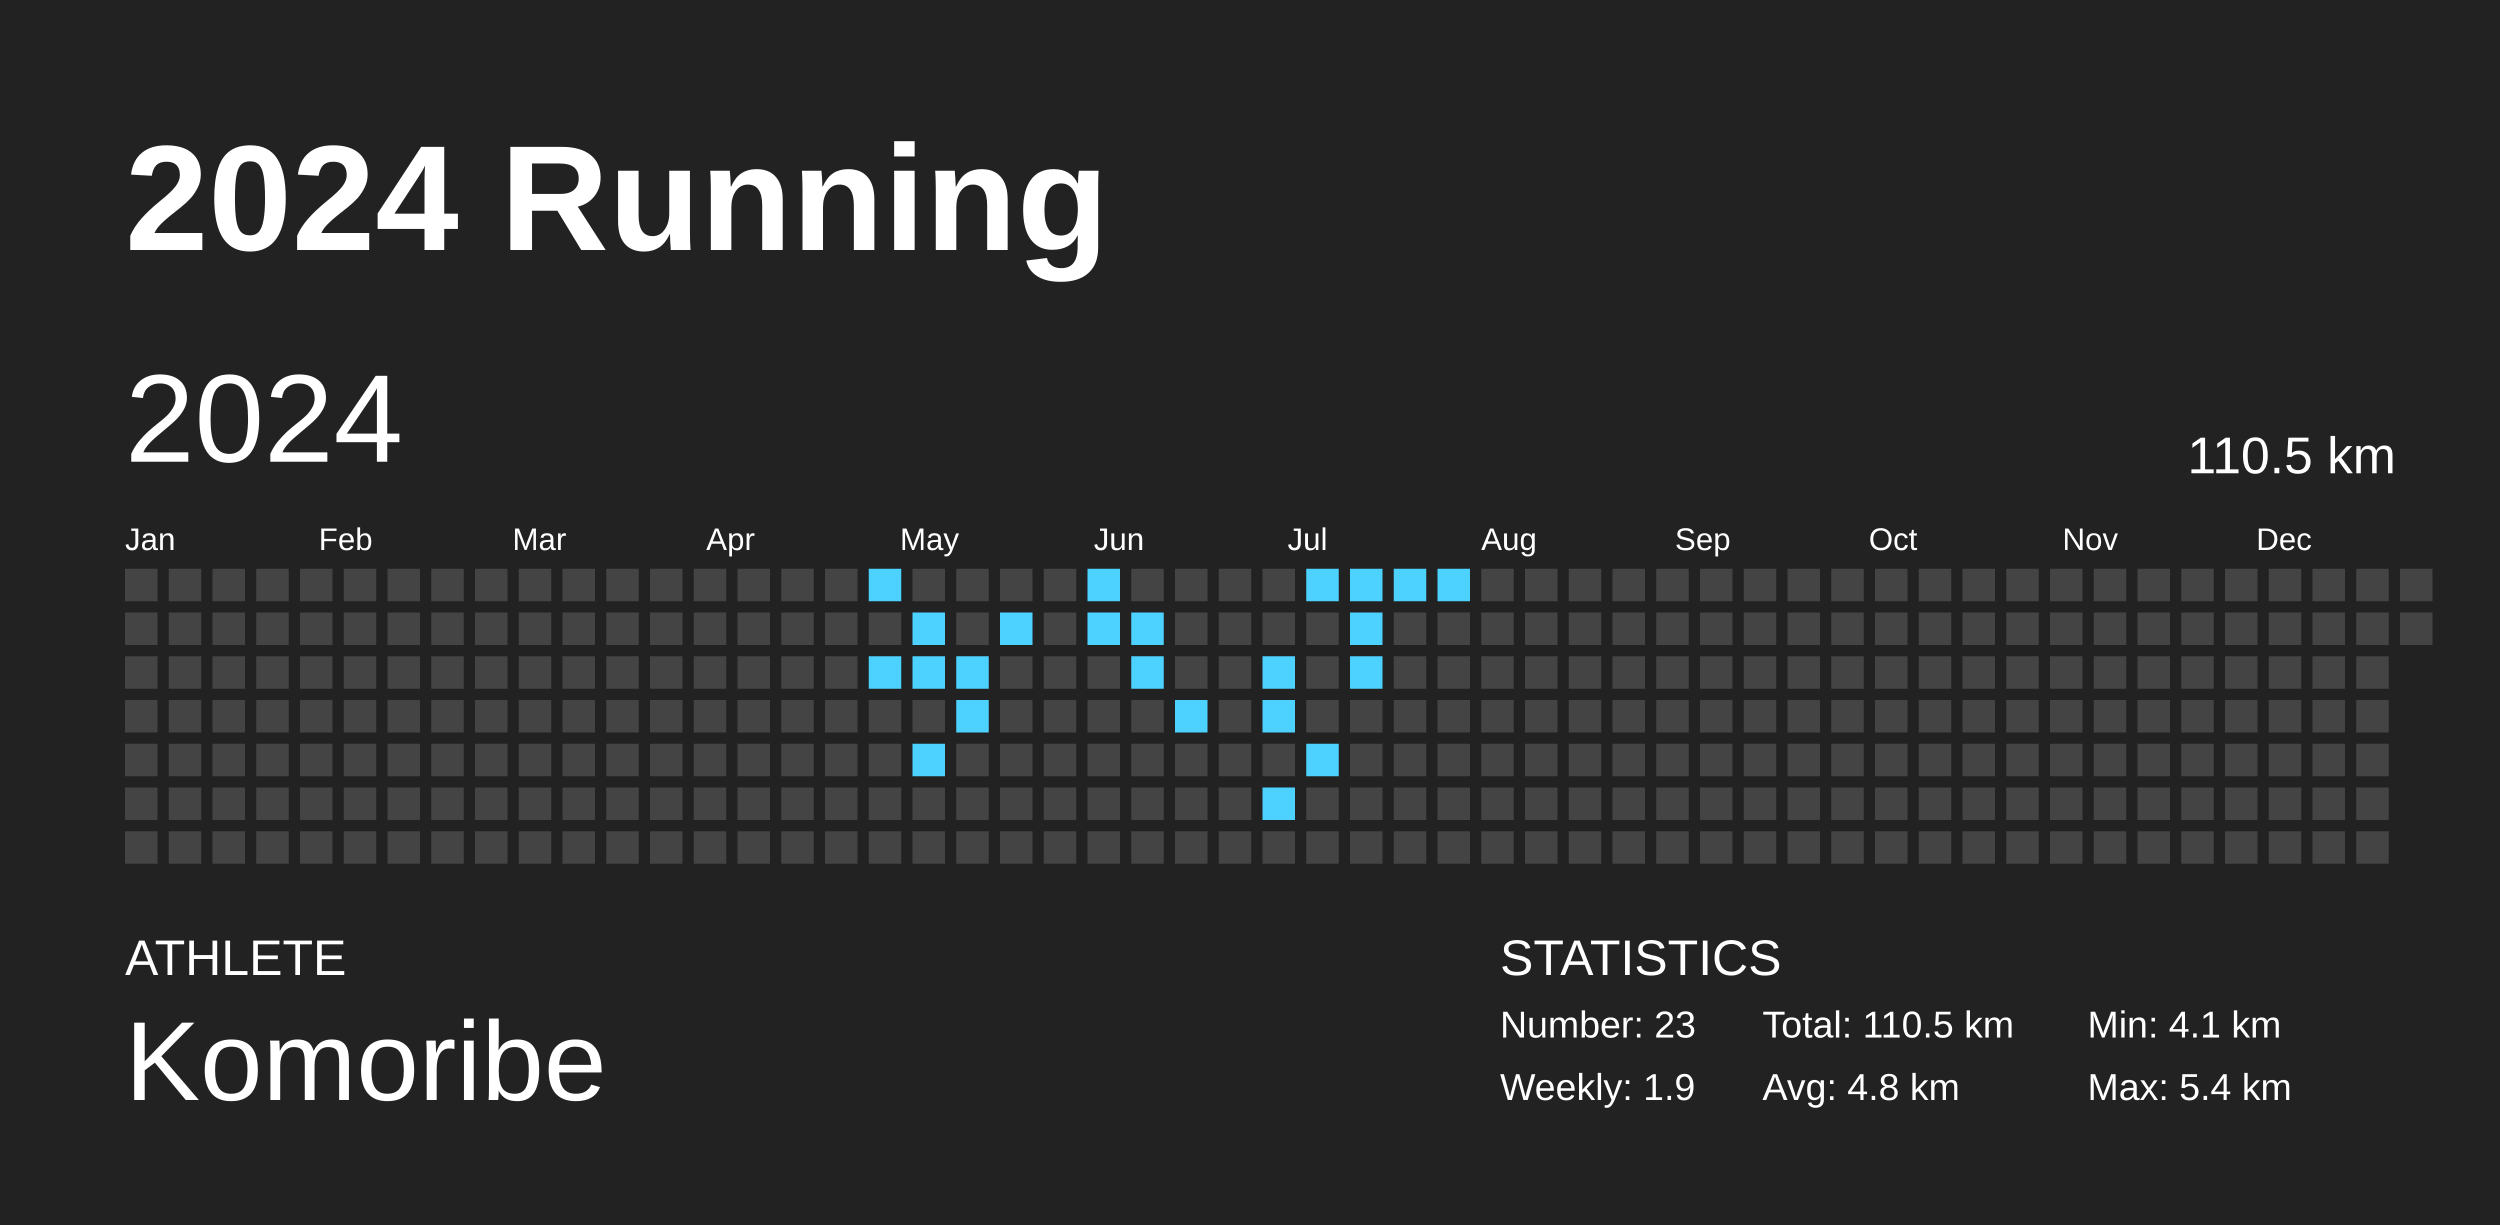
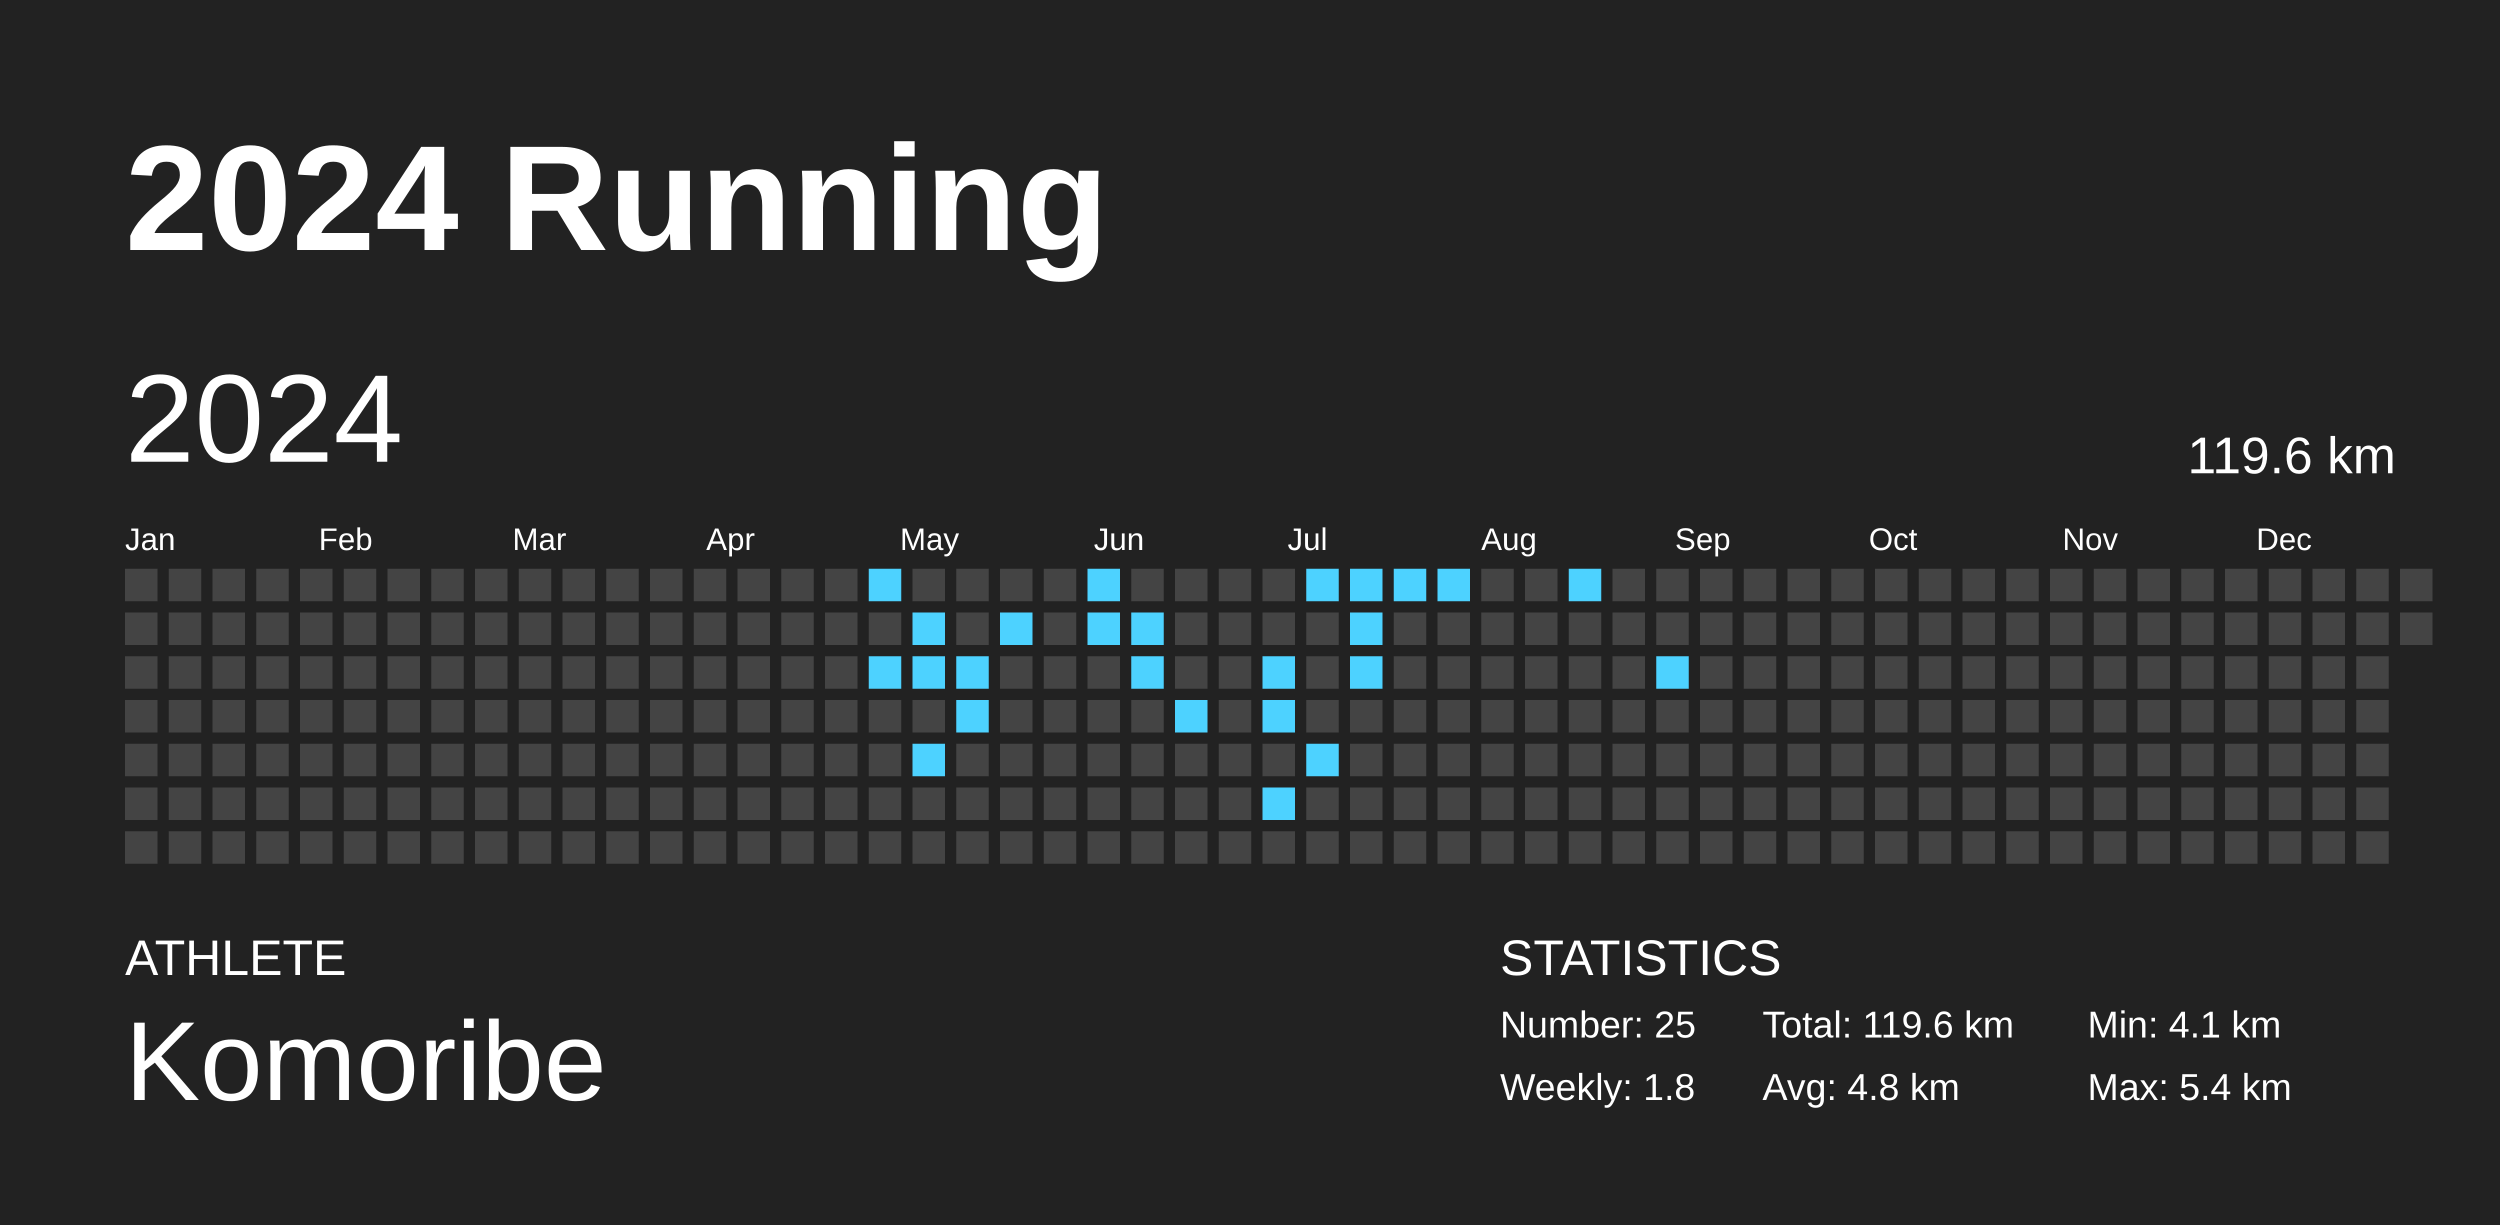
<svg xmlns="http://www.w3.org/2000/svg" baseProfile="full" height="98mm" version="1.1" viewBox="0,0,200,98" width="200mm">
  <defs />
  <rect fill="#222222" height="98" width="200" x="0" y="0" />
  <text fill="#FFFFFF" style="font-size:12px; font-family:Arial; font-weight:bold;" x="10" y="20">2024 Running</text>
  <text fill="#FFFFFF" style="font-size:4px; font-family:Arial" x="10" y="78">ATHLETE</text>
  <text fill="#FFFFFF" style="font-size:9px; font-family:Arial" x="10" y="88">Komoribe</text>
  <text fill="#FFFFFF" style="font-size:4px; font-family:Arial" x="120" y="78">STATISTICS</text>
-   <text fill="#FFFFFF" style="font-size:3px; font-family:Arial" x="120" y="83">Number: 23</text>
-   <text fill="#FFFFFF" style="font-size:3px; font-family:Arial" x="120" y="88">Weekly: 1.9</text>
-   <text fill="#FFFFFF" style="font-size:3px; font-family:Arial" x="141" y="83">Total: 110.5 km</text>
+   <text fill="#FFFFFF" style="font-size:3px; font-family:Arial" x="120" y="83">Number: 25</text>
+   <text fill="#FFFFFF" style="font-size:3px; font-family:Arial" x="120" y="88">Weekly: 1.8</text>
+   <text fill="#FFFFFF" style="font-size:3px; font-family:Arial" x="141" y="83">Total: 119.6 km</text>
  <text fill="#FFFFFF" style="font-size:3px; font-family:Arial" x="141" y="88">Avg: 4.8 km</text>
  <text fill="#FFFFFF" style="font-size:3px; font-family:Arial" x="167" y="83">Min: 4.1 km</text>
  <text fill="#FFFFFF" style="font-size:3px; font-family:Arial" x="167" y="88">Max: 5.4 km</text>
  <text dominant-baseline="hanging" fill="#FFFFFF" style="font-size:10.0px; font-family:Arial;" x="10" y="30">2024</text>
-   <text dominant-baseline="hanging" fill="#FFFFFF" style="font-size:4.125px; font-family:Arial;" x="175" y="35">110.5 km</text>
+   <text dominant-baseline="hanging" fill="#FFFFFF" style="font-size:4.125px; font-family:Arial;" x="175" y="35">119.6 km</text>
  <text fill="#FFFFFF" style="font-size:2.5px; font-family:Arial" x="10.0" y="44">Jan</text>
  <text fill="#FFFFFF" style="font-size:2.5px; font-family:Arial" x="25.5" y="44">Feb</text>
  <text fill="#FFFFFF" style="font-size:2.5px; font-family:Arial" x="41.0" y="44">Mar</text>
  <text fill="#FFFFFF" style="font-size:2.5px; font-family:Arial" x="56.5" y="44">Apr</text>
  <text fill="#FFFFFF" style="font-size:2.5px; font-family:Arial" x="72.0" y="44">May</text>
  <text fill="#FFFFFF" style="font-size:2.5px; font-family:Arial" x="87.5" y="44">Jun</text>
  <text fill="#FFFFFF" style="font-size:2.5px; font-family:Arial" x="103.0" y="44">Jul</text>
  <text fill="#FFFFFF" style="font-size:2.5px; font-family:Arial" x="118.5" y="44">Aug</text>
  <text fill="#FFFFFF" style="font-size:2.5px; font-family:Arial" x="134.0" y="44">Sep</text>
  <text fill="#FFFFFF" style="font-size:2.5px; font-family:Arial" x="149.5" y="44">Oct</text>
  <text fill="#FFFFFF" style="font-size:2.5px; font-family:Arial" x="165.0" y="44">Nov</text>
  <text fill="#FFFFFF" style="font-size:2.5px; font-family:Arial" x="180.5" y="44">Dec</text>
  <rect fill="#444444" height="2.6" width="2.6" x="10.0" y="45.5" />
  <rect fill="#444444" height="2.6" width="2.6" x="10.0" y="49.0" />
  <rect fill="#444444" height="2.6" width="2.6" x="10.0" y="52.5" />
  <rect fill="#444444" height="2.6" width="2.6" x="10.0" y="56.0" />
  <rect fill="#444444" height="2.6" width="2.6" x="10.0" y="59.5" />
  <rect fill="#444444" height="2.6" width="2.6" x="10.0" y="63.0" />
  <rect fill="#444444" height="2.6" width="2.6" x="10.0" y="66.5" />
  <rect fill="#444444" height="2.6" width="2.6" x="13.5" y="45.5" />
  <rect fill="#444444" height="2.6" width="2.6" x="13.5" y="49.0" />
  <rect fill="#444444" height="2.6" width="2.6" x="13.5" y="52.5" />
  <rect fill="#444444" height="2.6" width="2.6" x="13.5" y="56.0" />
  <rect fill="#444444" height="2.6" width="2.6" x="13.5" y="59.5" />
  <rect fill="#444444" height="2.6" width="2.6" x="13.5" y="63.0" />
  <rect fill="#444444" height="2.6" width="2.6" x="13.5" y="66.5" />
  <rect fill="#444444" height="2.6" width="2.6" x="17.0" y="45.5" />
  <rect fill="#444444" height="2.6" width="2.6" x="17.0" y="49.0" />
  <rect fill="#444444" height="2.6" width="2.6" x="17.0" y="52.5" />
  <rect fill="#444444" height="2.6" width="2.6" x="17.0" y="56.0" />
  <rect fill="#444444" height="2.6" width="2.6" x="17.0" y="59.5" />
  <rect fill="#444444" height="2.6" width="2.6" x="17.0" y="63.0" />
  <rect fill="#444444" height="2.6" width="2.6" x="17.0" y="66.5" />
  <rect fill="#444444" height="2.6" width="2.6" x="20.5" y="45.5" />
  <rect fill="#444444" height="2.6" width="2.6" x="20.5" y="49.0" />
  <rect fill="#444444" height="2.6" width="2.6" x="20.5" y="52.5" />
  <rect fill="#444444" height="2.6" width="2.6" x="20.5" y="56.0" />
  <rect fill="#444444" height="2.6" width="2.6" x="20.5" y="59.5" />
  <rect fill="#444444" height="2.6" width="2.6" x="20.5" y="63.0" />
  <rect fill="#444444" height="2.6" width="2.6" x="20.5" y="66.5" />
  <rect fill="#444444" height="2.6" width="2.6" x="24.0" y="45.5" />
  <rect fill="#444444" height="2.6" width="2.6" x="24.0" y="49.0" />
  <rect fill="#444444" height="2.6" width="2.6" x="24.0" y="52.5" />
  <rect fill="#444444" height="2.6" width="2.6" x="24.0" y="56.0" />
  <rect fill="#444444" height="2.6" width="2.6" x="24.0" y="59.5" />
  <rect fill="#444444" height="2.6" width="2.6" x="24.0" y="63.0" />
  <rect fill="#444444" height="2.6" width="2.6" x="24.0" y="66.5" />
  <rect fill="#444444" height="2.6" width="2.6" x="27.5" y="45.5" />
  <rect fill="#444444" height="2.6" width="2.6" x="27.5" y="49.0" />
  <rect fill="#444444" height="2.6" width="2.6" x="27.5" y="52.5" />
  <rect fill="#444444" height="2.6" width="2.6" x="27.5" y="56.0" />
  <rect fill="#444444" height="2.6" width="2.6" x="27.5" y="59.5" />
  <rect fill="#444444" height="2.6" width="2.6" x="27.5" y="63.0" />
  <rect fill="#444444" height="2.6" width="2.6" x="27.5" y="66.5" />
  <rect fill="#444444" height="2.6" width="2.6" x="31.0" y="45.5" />
  <rect fill="#444444" height="2.6" width="2.6" x="31.0" y="49.0" />
  <rect fill="#444444" height="2.6" width="2.6" x="31.0" y="52.5" />
  <rect fill="#444444" height="2.6" width="2.6" x="31.0" y="56.0" />
  <rect fill="#444444" height="2.6" width="2.6" x="31.0" y="59.5" />
  <rect fill="#444444" height="2.6" width="2.6" x="31.0" y="63.0" />
  <rect fill="#444444" height="2.6" width="2.6" x="31.0" y="66.5" />
  <rect fill="#444444" height="2.6" width="2.6" x="34.5" y="45.5" />
  <rect fill="#444444" height="2.6" width="2.6" x="34.5" y="49.0" />
  <rect fill="#444444" height="2.6" width="2.6" x="34.5" y="52.5" />
  <rect fill="#444444" height="2.6" width="2.6" x="34.5" y="56.0" />
  <rect fill="#444444" height="2.6" width="2.6" x="34.5" y="59.5" />
  <rect fill="#444444" height="2.6" width="2.6" x="34.5" y="63.0" />
  <rect fill="#444444" height="2.6" width="2.6" x="34.5" y="66.5" />
  <rect fill="#444444" height="2.6" width="2.6" x="38.0" y="45.5" />
  <rect fill="#444444" height="2.6" width="2.6" x="38.0" y="49.0" />
  <rect fill="#444444" height="2.6" width="2.6" x="38.0" y="52.5" />
  <rect fill="#444444" height="2.6" width="2.6" x="38.0" y="56.0" />
  <rect fill="#444444" height="2.6" width="2.6" x="38.0" y="59.5" />
  <rect fill="#444444" height="2.6" width="2.6" x="38.0" y="63.0" />
  <rect fill="#444444" height="2.6" width="2.6" x="38.0" y="66.5" />
  <rect fill="#444444" height="2.6" width="2.6" x="41.5" y="45.5" />
  <rect fill="#444444" height="2.6" width="2.6" x="41.5" y="49.0" />
  <rect fill="#444444" height="2.6" width="2.6" x="41.5" y="52.5" />
  <rect fill="#444444" height="2.6" width="2.6" x="41.5" y="56.0" />
  <rect fill="#444444" height="2.6" width="2.6" x="41.5" y="59.5" />
  <rect fill="#444444" height="2.6" width="2.6" x="41.5" y="63.0" />
  <rect fill="#444444" height="2.6" width="2.6" x="41.5" y="66.5" />
  <rect fill="#444444" height="2.6" width="2.6" x="45.0" y="45.5" />
  <rect fill="#444444" height="2.6" width="2.6" x="45.0" y="49.0" />
  <rect fill="#444444" height="2.6" width="2.6" x="45.0" y="52.5" />
  <rect fill="#444444" height="2.6" width="2.6" x="45.0" y="56.0" />
  <rect fill="#444444" height="2.6" width="2.6" x="45.0" y="59.5" />
  <rect fill="#444444" height="2.6" width="2.6" x="45.0" y="63.0" />
  <rect fill="#444444" height="2.6" width="2.6" x="45.0" y="66.5" />
  <rect fill="#444444" height="2.6" width="2.6" x="48.5" y="45.5" />
  <rect fill="#444444" height="2.6" width="2.6" x="48.5" y="49.0" />
  <rect fill="#444444" height="2.6" width="2.6" x="48.5" y="52.5" />
  <rect fill="#444444" height="2.6" width="2.6" x="48.5" y="56.0" />
  <rect fill="#444444" height="2.6" width="2.6" x="48.5" y="59.5" />
  <rect fill="#444444" height="2.6" width="2.6" x="48.5" y="63.0" />
  <rect fill="#444444" height="2.6" width="2.6" x="48.5" y="66.5" />
  <rect fill="#444444" height="2.6" width="2.6" x="52.0" y="45.5" />
  <rect fill="#444444" height="2.6" width="2.6" x="52.0" y="49.0" />
  <rect fill="#444444" height="2.6" width="2.6" x="52.0" y="52.5" />
  <rect fill="#444444" height="2.6" width="2.6" x="52.0" y="56.0" />
  <rect fill="#444444" height="2.6" width="2.6" x="52.0" y="59.5" />
  <rect fill="#444444" height="2.6" width="2.6" x="52.0" y="63.0" />
  <rect fill="#444444" height="2.6" width="2.6" x="52.0" y="66.5" />
  <rect fill="#444444" height="2.6" width="2.6" x="55.5" y="45.5" />
  <rect fill="#444444" height="2.6" width="2.6" x="55.5" y="49.0" />
  <rect fill="#444444" height="2.6" width="2.6" x="55.5" y="52.5" />
  <rect fill="#444444" height="2.6" width="2.6" x="55.5" y="56.0" />
  <rect fill="#444444" height="2.6" width="2.6" x="55.5" y="59.5" />
  <rect fill="#444444" height="2.6" width="2.6" x="55.5" y="63.0" />
  <rect fill="#444444" height="2.6" width="2.6" x="55.5" y="66.5" />
  <rect fill="#444444" height="2.6" width="2.6" x="59.0" y="45.5" />
  <rect fill="#444444" height="2.6" width="2.6" x="59.0" y="49.0" />
  <rect fill="#444444" height="2.6" width="2.6" x="59.0" y="52.5" />
  <rect fill="#444444" height="2.6" width="2.6" x="59.0" y="56.0" />
  <rect fill="#444444" height="2.6" width="2.6" x="59.0" y="59.5" />
  <rect fill="#444444" height="2.6" width="2.6" x="59.0" y="63.0" />
  <rect fill="#444444" height="2.6" width="2.6" x="59.0" y="66.5" />
  <rect fill="#444444" height="2.6" width="2.6" x="62.5" y="45.5" />
  <rect fill="#444444" height="2.6" width="2.6" x="62.5" y="49.0" />
  <rect fill="#444444" height="2.6" width="2.6" x="62.5" y="52.5" />
  <rect fill="#444444" height="2.6" width="2.6" x="62.5" y="56.0" />
  <rect fill="#444444" height="2.6" width="2.6" x="62.5" y="59.5" />
  <rect fill="#444444" height="2.6" width="2.6" x="62.5" y="63.0" />
  <rect fill="#444444" height="2.6" width="2.6" x="62.5" y="66.5" />
  <rect fill="#444444" height="2.6" width="2.6" x="66.0" y="45.5" />
  <rect fill="#444444" height="2.6" width="2.6" x="66.0" y="49.0" />
  <rect fill="#444444" height="2.6" width="2.6" x="66.0" y="52.5" />
  <rect fill="#444444" height="2.6" width="2.6" x="66.0" y="56.0" />
  <rect fill="#444444" height="2.6" width="2.6" x="66.0" y="59.5" />
  <rect fill="#444444" height="2.6" width="2.6" x="66.0" y="63.0" />
  <rect fill="#444444" height="2.6" width="2.6" x="66.0" y="66.5" />
  <rect fill="#4dd2ff" height="2.6" width="2.6" x="69.5" y="45.5" />
  <rect fill="#444444" height="2.6" width="2.6" x="69.5" y="49.0" />
  <rect fill="#4dd2ff" height="2.6" width="2.6" x="69.5" y="52.5" />
  <rect fill="#444444" height="2.6" width="2.6" x="69.5" y="56.0" />
  <rect fill="#444444" height="2.6" width="2.6" x="69.5" y="59.5" />
  <rect fill="#444444" height="2.6" width="2.6" x="69.5" y="63.0" />
  <rect fill="#444444" height="2.6" width="2.6" x="69.5" y="66.5" />
  <rect fill="#444444" height="2.6" width="2.6" x="73.0" y="45.5" />
  <rect fill="#4dd2ff" height="2.6" width="2.6" x="73.0" y="49.0" />
  <rect fill="#4dd2ff" height="2.6" width="2.6" x="73.0" y="52.5" />
  <rect fill="#444444" height="2.6" width="2.6" x="73.0" y="56.0" />
  <rect fill="#4dd2ff" height="2.6" width="2.6" x="73.0" y="59.5" />
  <rect fill="#444444" height="2.6" width="2.6" x="73.0" y="63.0" />
  <rect fill="#444444" height="2.6" width="2.6" x="73.0" y="66.5" />
  <rect fill="#444444" height="2.6" width="2.6" x="76.5" y="45.5" />
  <rect fill="#444444" height="2.6" width="2.6" x="76.5" y="49.0" />
  <rect fill="#4dd2ff" height="2.6" width="2.6" x="76.5" y="52.5" />
  <rect fill="#4dd2ff" height="2.6" width="2.6" x="76.5" y="56.0" />
  <rect fill="#444444" height="2.6" width="2.6" x="76.5" y="59.5" />
  <rect fill="#444444" height="2.6" width="2.6" x="76.5" y="63.0" />
  <rect fill="#444444" height="2.6" width="2.6" x="76.5" y="66.5" />
  <rect fill="#444444" height="2.6" width="2.6" x="80.0" y="45.5" />
  <rect fill="#4dd2ff" height="2.6" width="2.6" x="80.0" y="49.0" />
  <rect fill="#444444" height="2.6" width="2.6" x="80.0" y="52.5" />
  <rect fill="#444444" height="2.6" width="2.6" x="80.0" y="56.0" />
  <rect fill="#444444" height="2.6" width="2.6" x="80.0" y="59.5" />
  <rect fill="#444444" height="2.6" width="2.6" x="80.0" y="63.0" />
  <rect fill="#444444" height="2.6" width="2.6" x="80.0" y="66.5" />
  <rect fill="#444444" height="2.6" width="2.6" x="83.5" y="45.5" />
  <rect fill="#444444" height="2.6" width="2.6" x="83.5" y="49.0" />
  <rect fill="#444444" height="2.6" width="2.6" x="83.5" y="52.5" />
  <rect fill="#444444" height="2.6" width="2.6" x="83.5" y="56.0" />
  <rect fill="#444444" height="2.6" width="2.6" x="83.5" y="59.5" />
  <rect fill="#444444" height="2.6" width="2.6" x="83.5" y="63.0" />
  <rect fill="#444444" height="2.6" width="2.6" x="83.5" y="66.5" />
  <rect fill="#4dd2ff" height="2.6" width="2.6" x="87.0" y="45.5" />
  <rect fill="#4dd2ff" height="2.6" width="2.6" x="87.0" y="49.0" />
  <rect fill="#444444" height="2.6" width="2.6" x="87.0" y="52.5" />
  <rect fill="#444444" height="2.6" width="2.6" x="87.0" y="56.0" />
  <rect fill="#444444" height="2.6" width="2.6" x="87.0" y="59.5" />
  <rect fill="#444444" height="2.6" width="2.6" x="87.0" y="63.0" />
  <rect fill="#444444" height="2.6" width="2.6" x="87.0" y="66.5" />
  <rect fill="#444444" height="2.6" width="2.6" x="90.5" y="45.5" />
  <rect fill="#4dd2ff" height="2.6" width="2.6" x="90.5" y="49.0" />
  <rect fill="#4dd2ff" height="2.6" width="2.6" x="90.5" y="52.5" />
  <rect fill="#444444" height="2.6" width="2.6" x="90.5" y="56.0" />
  <rect fill="#444444" height="2.6" width="2.6" x="90.5" y="59.5" />
  <rect fill="#444444" height="2.6" width="2.6" x="90.5" y="63.0" />
  <rect fill="#444444" height="2.6" width="2.6" x="90.5" y="66.5" />
  <rect fill="#444444" height="2.6" width="2.6" x="94.0" y="45.5" />
  <rect fill="#444444" height="2.6" width="2.6" x="94.0" y="49.0" />
  <rect fill="#444444" height="2.6" width="2.6" x="94.0" y="52.5" />
  <rect fill="#4dd2ff" height="2.6" width="2.6" x="94.0" y="56.0" />
  <rect fill="#444444" height="2.6" width="2.6" x="94.0" y="59.5" />
  <rect fill="#444444" height="2.6" width="2.6" x="94.0" y="63.0" />
  <rect fill="#444444" height="2.6" width="2.6" x="94.0" y="66.5" />
  <rect fill="#444444" height="2.6" width="2.6" x="97.5" y="45.5" />
  <rect fill="#444444" height="2.6" width="2.6" x="97.5" y="49.0" />
  <rect fill="#444444" height="2.6" width="2.6" x="97.5" y="52.5" />
  <rect fill="#444444" height="2.6" width="2.6" x="97.5" y="56.0" />
  <rect fill="#444444" height="2.6" width="2.6" x="97.5" y="59.5" />
  <rect fill="#444444" height="2.6" width="2.6" x="97.5" y="63.0" />
  <rect fill="#444444" height="2.6" width="2.6" x="97.5" y="66.5" />
  <rect fill="#444444" height="2.6" width="2.6" x="101.0" y="45.5" />
  <rect fill="#444444" height="2.6" width="2.6" x="101.0" y="49.0" />
  <rect fill="#4dd2ff" height="2.6" width="2.6" x="101.0" y="52.5" />
  <rect fill="#4dd2ff" height="2.6" width="2.6" x="101.0" y="56.0" />
  <rect fill="#444444" height="2.6" width="2.6" x="101.0" y="59.5" />
  <rect fill="#4dd2ff" height="2.6" width="2.6" x="101.0" y="63.0" />
  <rect fill="#444444" height="2.6" width="2.6" x="101.0" y="66.5" />
  <rect fill="#4dd2ff" height="2.6" width="2.6" x="104.5" y="45.5" />
  <rect fill="#444444" height="2.6" width="2.6" x="104.5" y="49.0" />
  <rect fill="#444444" height="2.6" width="2.6" x="104.5" y="52.5" />
  <rect fill="#444444" height="2.6" width="2.6" x="104.5" y="56.0" />
  <rect fill="#4dd2ff" height="2.6" width="2.6" x="104.5" y="59.5" />
  <rect fill="#444444" height="2.6" width="2.6" x="104.5" y="63.0" />
  <rect fill="#444444" height="2.6" width="2.6" x="104.5" y="66.5" />
  <rect fill="#4dd2ff" height="2.6" width="2.6" x="108.0" y="45.5" />
  <rect fill="#4dd2ff" height="2.6" width="2.6" x="108.0" y="49.0" />
  <rect fill="#4dd2ff" height="2.6" width="2.6" x="108.0" y="52.5" />
  <rect fill="#444444" height="2.6" width="2.6" x="108.0" y="56.0" />
  <rect fill="#444444" height="2.6" width="2.6" x="108.0" y="59.5" />
  <rect fill="#444444" height="2.6" width="2.6" x="108.0" y="63.0" />
  <rect fill="#444444" height="2.6" width="2.6" x="108.0" y="66.5" />
  <rect fill="#4dd2ff" height="2.6" width="2.6" x="111.5" y="45.5" />
  <rect fill="#444444" height="2.6" width="2.6" x="111.5" y="49.0" />
  <rect fill="#444444" height="2.6" width="2.6" x="111.5" y="52.5" />
  <rect fill="#444444" height="2.6" width="2.6" x="111.5" y="56.0" />
  <rect fill="#444444" height="2.6" width="2.6" x="111.5" y="59.5" />
  <rect fill="#444444" height="2.6" width="2.6" x="111.5" y="63.0" />
  <rect fill="#444444" height="2.6" width="2.6" x="111.5" y="66.5" />
  <rect fill="#4dd2ff" height="2.6" width="2.6" x="115.0" y="45.5" />
  <rect fill="#444444" height="2.6" width="2.6" x="115.0" y="49.0" />
  <rect fill="#444444" height="2.6" width="2.6" x="115.0" y="52.5" />
  <rect fill="#444444" height="2.6" width="2.6" x="115.0" y="56.0" />
  <rect fill="#444444" height="2.6" width="2.6" x="115.0" y="59.5" />
  <rect fill="#444444" height="2.6" width="2.6" x="115.0" y="63.0" />
  <rect fill="#444444" height="2.6" width="2.6" x="115.0" y="66.5" />
  <rect fill="#444444" height="2.6" width="2.6" x="118.5" y="45.5" />
  <rect fill="#444444" height="2.6" width="2.6" x="118.5" y="49.0" />
  <rect fill="#444444" height="2.6" width="2.6" x="118.5" y="52.5" />
  <rect fill="#444444" height="2.6" width="2.6" x="118.5" y="56.0" />
  <rect fill="#444444" height="2.6" width="2.6" x="118.5" y="59.5" />
  <rect fill="#444444" height="2.6" width="2.6" x="118.5" y="63.0" />
  <rect fill="#444444" height="2.6" width="2.6" x="118.5" y="66.5" />
  <rect fill="#444444" height="2.6" width="2.6" x="122.0" y="45.5" />
  <rect fill="#444444" height="2.6" width="2.6" x="122.0" y="49.0" />
  <rect fill="#444444" height="2.6" width="2.6" x="122.0" y="52.5" />
  <rect fill="#444444" height="2.6" width="2.6" x="122.0" y="56.0" />
  <rect fill="#444444" height="2.6" width="2.6" x="122.0" y="59.5" />
  <rect fill="#444444" height="2.6" width="2.6" x="122.0" y="63.0" />
  <rect fill="#444444" height="2.6" width="2.6" x="122.0" y="66.5" />
-   <rect fill="#444444" height="2.6" width="2.6" x="125.5" y="45.5" />
+   <rect fill="#4dd2ff" height="2.6" width="2.6" x="125.5" y="45.5" />
  <rect fill="#444444" height="2.6" width="2.6" x="125.5" y="49.0" />
  <rect fill="#444444" height="2.6" width="2.6" x="125.5" y="52.5" />
  <rect fill="#444444" height="2.6" width="2.6" x="125.5" y="56.0" />
  <rect fill="#444444" height="2.6" width="2.6" x="125.5" y="59.5" />
  <rect fill="#444444" height="2.6" width="2.6" x="125.5" y="63.0" />
  <rect fill="#444444" height="2.6" width="2.6" x="125.5" y="66.5" />
  <rect fill="#444444" height="2.6" width="2.6" x="129.0" y="45.5" />
  <rect fill="#444444" height="2.6" width="2.6" x="129.0" y="49.0" />
  <rect fill="#444444" height="2.6" width="2.6" x="129.0" y="52.5" />
  <rect fill="#444444" height="2.6" width="2.6" x="129.0" y="56.0" />
  <rect fill="#444444" height="2.6" width="2.6" x="129.0" y="59.5" />
  <rect fill="#444444" height="2.6" width="2.6" x="129.0" y="63.0" />
  <rect fill="#444444" height="2.6" width="2.6" x="129.0" y="66.5" />
  <rect fill="#444444" height="2.6" width="2.6" x="132.5" y="45.5" />
  <rect fill="#444444" height="2.6" width="2.6" x="132.5" y="49.0" />
-   <rect fill="#444444" height="2.6" width="2.6" x="132.5" y="52.5" />
+   <rect fill="#4dd2ff" height="2.6" width="2.6" x="132.5" y="52.5" />
  <rect fill="#444444" height="2.6" width="2.6" x="132.5" y="56.0" />
  <rect fill="#444444" height="2.6" width="2.6" x="132.5" y="59.5" />
  <rect fill="#444444" height="2.6" width="2.6" x="132.5" y="63.0" />
  <rect fill="#444444" height="2.6" width="2.6" x="132.5" y="66.5" />
  <rect fill="#444444" height="2.6" width="2.6" x="136.0" y="45.5" />
  <rect fill="#444444" height="2.6" width="2.6" x="136.0" y="49.0" />
  <rect fill="#444444" height="2.6" width="2.6" x="136.0" y="52.5" />
  <rect fill="#444444" height="2.6" width="2.6" x="136.0" y="56.0" />
  <rect fill="#444444" height="2.6" width="2.6" x="136.0" y="59.5" />
  <rect fill="#444444" height="2.6" width="2.6" x="136.0" y="63.0" />
  <rect fill="#444444" height="2.6" width="2.6" x="136.0" y="66.5" />
  <rect fill="#444444" height="2.6" width="2.6" x="139.5" y="45.5" />
  <rect fill="#444444" height="2.6" width="2.6" x="139.5" y="49.0" />
  <rect fill="#444444" height="2.6" width="2.6" x="139.5" y="52.5" />
  <rect fill="#444444" height="2.6" width="2.6" x="139.5" y="56.0" />
  <rect fill="#444444" height="2.6" width="2.6" x="139.5" y="59.5" />
  <rect fill="#444444" height="2.6" width="2.6" x="139.5" y="63.0" />
  <rect fill="#444444" height="2.6" width="2.6" x="139.5" y="66.5" />
  <rect fill="#444444" height="2.6" width="2.6" x="143.0" y="45.5" />
  <rect fill="#444444" height="2.6" width="2.6" x="143.0" y="49.0" />
  <rect fill="#444444" height="2.6" width="2.6" x="143.0" y="52.5" />
  <rect fill="#444444" height="2.6" width="2.6" x="143.0" y="56.0" />
  <rect fill="#444444" height="2.6" width="2.6" x="143.0" y="59.5" />
  <rect fill="#444444" height="2.6" width="2.6" x="143.0" y="63.0" />
  <rect fill="#444444" height="2.6" width="2.6" x="143.0" y="66.5" />
  <rect fill="#444444" height="2.6" width="2.6" x="146.5" y="45.5" />
  <rect fill="#444444" height="2.6" width="2.6" x="146.5" y="49.0" />
  <rect fill="#444444" height="2.6" width="2.6" x="146.5" y="52.5" />
  <rect fill="#444444" height="2.6" width="2.6" x="146.5" y="56.0" />
  <rect fill="#444444" height="2.6" width="2.6" x="146.5" y="59.5" />
  <rect fill="#444444" height="2.6" width="2.6" x="146.5" y="63.0" />
  <rect fill="#444444" height="2.6" width="2.6" x="146.5" y="66.5" />
  <rect fill="#444444" height="2.6" width="2.6" x="150.0" y="45.5" />
  <rect fill="#444444" height="2.6" width="2.6" x="150.0" y="49.0" />
  <rect fill="#444444" height="2.6" width="2.6" x="150.0" y="52.5" />
  <rect fill="#444444" height="2.6" width="2.6" x="150.0" y="56.0" />
  <rect fill="#444444" height="2.6" width="2.6" x="150.0" y="59.5" />
  <rect fill="#444444" height="2.6" width="2.6" x="150.0" y="63.0" />
  <rect fill="#444444" height="2.6" width="2.6" x="150.0" y="66.5" />
  <rect fill="#444444" height="2.6" width="2.6" x="153.5" y="45.5" />
  <rect fill="#444444" height="2.6" width="2.6" x="153.5" y="49.0" />
  <rect fill="#444444" height="2.6" width="2.6" x="153.5" y="52.5" />
  <rect fill="#444444" height="2.6" width="2.6" x="153.5" y="56.0" />
  <rect fill="#444444" height="2.6" width="2.6" x="153.5" y="59.5" />
  <rect fill="#444444" height="2.6" width="2.6" x="153.5" y="63.0" />
  <rect fill="#444444" height="2.6" width="2.6" x="153.5" y="66.5" />
  <rect fill="#444444" height="2.6" width="2.6" x="157.0" y="45.5" />
  <rect fill="#444444" height="2.6" width="2.6" x="157.0" y="49.0" />
  <rect fill="#444444" height="2.6" width="2.6" x="157.0" y="52.5" />
  <rect fill="#444444" height="2.6" width="2.6" x="157.0" y="56.0" />
  <rect fill="#444444" height="2.6" width="2.6" x="157.0" y="59.5" />
  <rect fill="#444444" height="2.6" width="2.6" x="157.0" y="63.0" />
  <rect fill="#444444" height="2.6" width="2.6" x="157.0" y="66.5" />
  <rect fill="#444444" height="2.6" width="2.6" x="160.5" y="45.5" />
  <rect fill="#444444" height="2.6" width="2.6" x="160.5" y="49.0" />
  <rect fill="#444444" height="2.6" width="2.6" x="160.5" y="52.5" />
  <rect fill="#444444" height="2.6" width="2.6" x="160.5" y="56.0" />
  <rect fill="#444444" height="2.6" width="2.6" x="160.5" y="59.5" />
  <rect fill="#444444" height="2.6" width="2.6" x="160.5" y="63.0" />
  <rect fill="#444444" height="2.6" width="2.6" x="160.5" y="66.5" />
  <rect fill="#444444" height="2.6" width="2.6" x="164.0" y="45.5" />
  <rect fill="#444444" height="2.6" width="2.6" x="164.0" y="49.0" />
  <rect fill="#444444" height="2.6" width="2.6" x="164.0" y="52.5" />
  <rect fill="#444444" height="2.6" width="2.6" x="164.0" y="56.0" />
  <rect fill="#444444" height="2.6" width="2.6" x="164.0" y="59.5" />
  <rect fill="#444444" height="2.6" width="2.6" x="164.0" y="63.0" />
  <rect fill="#444444" height="2.6" width="2.6" x="164.0" y="66.5" />
  <rect fill="#444444" height="2.6" width="2.6" x="167.5" y="45.5" />
  <rect fill="#444444" height="2.6" width="2.6" x="167.5" y="49.0" />
  <rect fill="#444444" height="2.6" width="2.6" x="167.5" y="52.5" />
  <rect fill="#444444" height="2.6" width="2.6" x="167.5" y="56.0" />
  <rect fill="#444444" height="2.6" width="2.6" x="167.5" y="59.5" />
  <rect fill="#444444" height="2.6" width="2.6" x="167.5" y="63.0" />
  <rect fill="#444444" height="2.6" width="2.6" x="167.5" y="66.5" />
  <rect fill="#444444" height="2.6" width="2.6" x="171.0" y="45.5" />
  <rect fill="#444444" height="2.6" width="2.6" x="171.0" y="49.0" />
  <rect fill="#444444" height="2.6" width="2.6" x="171.0" y="52.5" />
  <rect fill="#444444" height="2.6" width="2.6" x="171.0" y="56.0" />
  <rect fill="#444444" height="2.6" width="2.6" x="171.0" y="59.5" />
  <rect fill="#444444" height="2.6" width="2.6" x="171.0" y="63.0" />
  <rect fill="#444444" height="2.6" width="2.6" x="171.0" y="66.5" />
  <rect fill="#444444" height="2.6" width="2.6" x="174.5" y="45.5" />
  <rect fill="#444444" height="2.6" width="2.6" x="174.5" y="49.0" />
  <rect fill="#444444" height="2.6" width="2.6" x="174.5" y="52.5" />
  <rect fill="#444444" height="2.6" width="2.6" x="174.5" y="56.0" />
  <rect fill="#444444" height="2.6" width="2.6" x="174.5" y="59.5" />
  <rect fill="#444444" height="2.6" width="2.6" x="174.5" y="63.0" />
  <rect fill="#444444" height="2.6" width="2.6" x="174.5" y="66.5" />
  <rect fill="#444444" height="2.6" width="2.6" x="178.0" y="45.5" />
  <rect fill="#444444" height="2.6" width="2.6" x="178.0" y="49.0" />
  <rect fill="#444444" height="2.6" width="2.6" x="178.0" y="52.5" />
  <rect fill="#444444" height="2.6" width="2.6" x="178.0" y="56.0" />
  <rect fill="#444444" height="2.6" width="2.6" x="178.0" y="59.5" />
  <rect fill="#444444" height="2.6" width="2.6" x="178.0" y="63.0" />
  <rect fill="#444444" height="2.6" width="2.6" x="178.0" y="66.5" />
  <rect fill="#444444" height="2.6" width="2.6" x="181.5" y="45.5" />
  <rect fill="#444444" height="2.6" width="2.6" x="181.5" y="49.0" />
  <rect fill="#444444" height="2.6" width="2.6" x="181.5" y="52.5" />
  <rect fill="#444444" height="2.6" width="2.6" x="181.5" y="56.0" />
  <rect fill="#444444" height="2.6" width="2.6" x="181.5" y="59.5" />
  <rect fill="#444444" height="2.6" width="2.6" x="181.5" y="63.0" />
  <rect fill="#444444" height="2.6" width="2.6" x="181.5" y="66.5" />
  <rect fill="#444444" height="2.6" width="2.6" x="185.0" y="45.5" />
  <rect fill="#444444" height="2.6" width="2.6" x="185.0" y="49.0" />
  <rect fill="#444444" height="2.6" width="2.6" x="185.0" y="52.5" />
  <rect fill="#444444" height="2.6" width="2.6" x="185.0" y="56.0" />
  <rect fill="#444444" height="2.6" width="2.6" x="185.0" y="59.5" />
  <rect fill="#444444" height="2.6" width="2.6" x="185.0" y="63.0" />
  <rect fill="#444444" height="2.6" width="2.6" x="185.0" y="66.5" />
  <rect fill="#444444" height="2.6" width="2.6" x="188.5" y="45.5" />
  <rect fill="#444444" height="2.6" width="2.6" x="188.5" y="49.0" />
  <rect fill="#444444" height="2.6" width="2.6" x="188.5" y="52.5" />
  <rect fill="#444444" height="2.6" width="2.6" x="188.5" y="56.0" />
  <rect fill="#444444" height="2.6" width="2.6" x="188.5" y="59.5" />
  <rect fill="#444444" height="2.6" width="2.6" x="188.5" y="63.0" />
  <rect fill="#444444" height="2.6" width="2.6" x="188.5" y="66.5" />
  <rect fill="#444444" height="2.6" width="2.6" x="192.0" y="45.5" />
  <rect fill="#444444" height="2.6" width="2.6" x="192.0" y="49.0" />
</svg>
